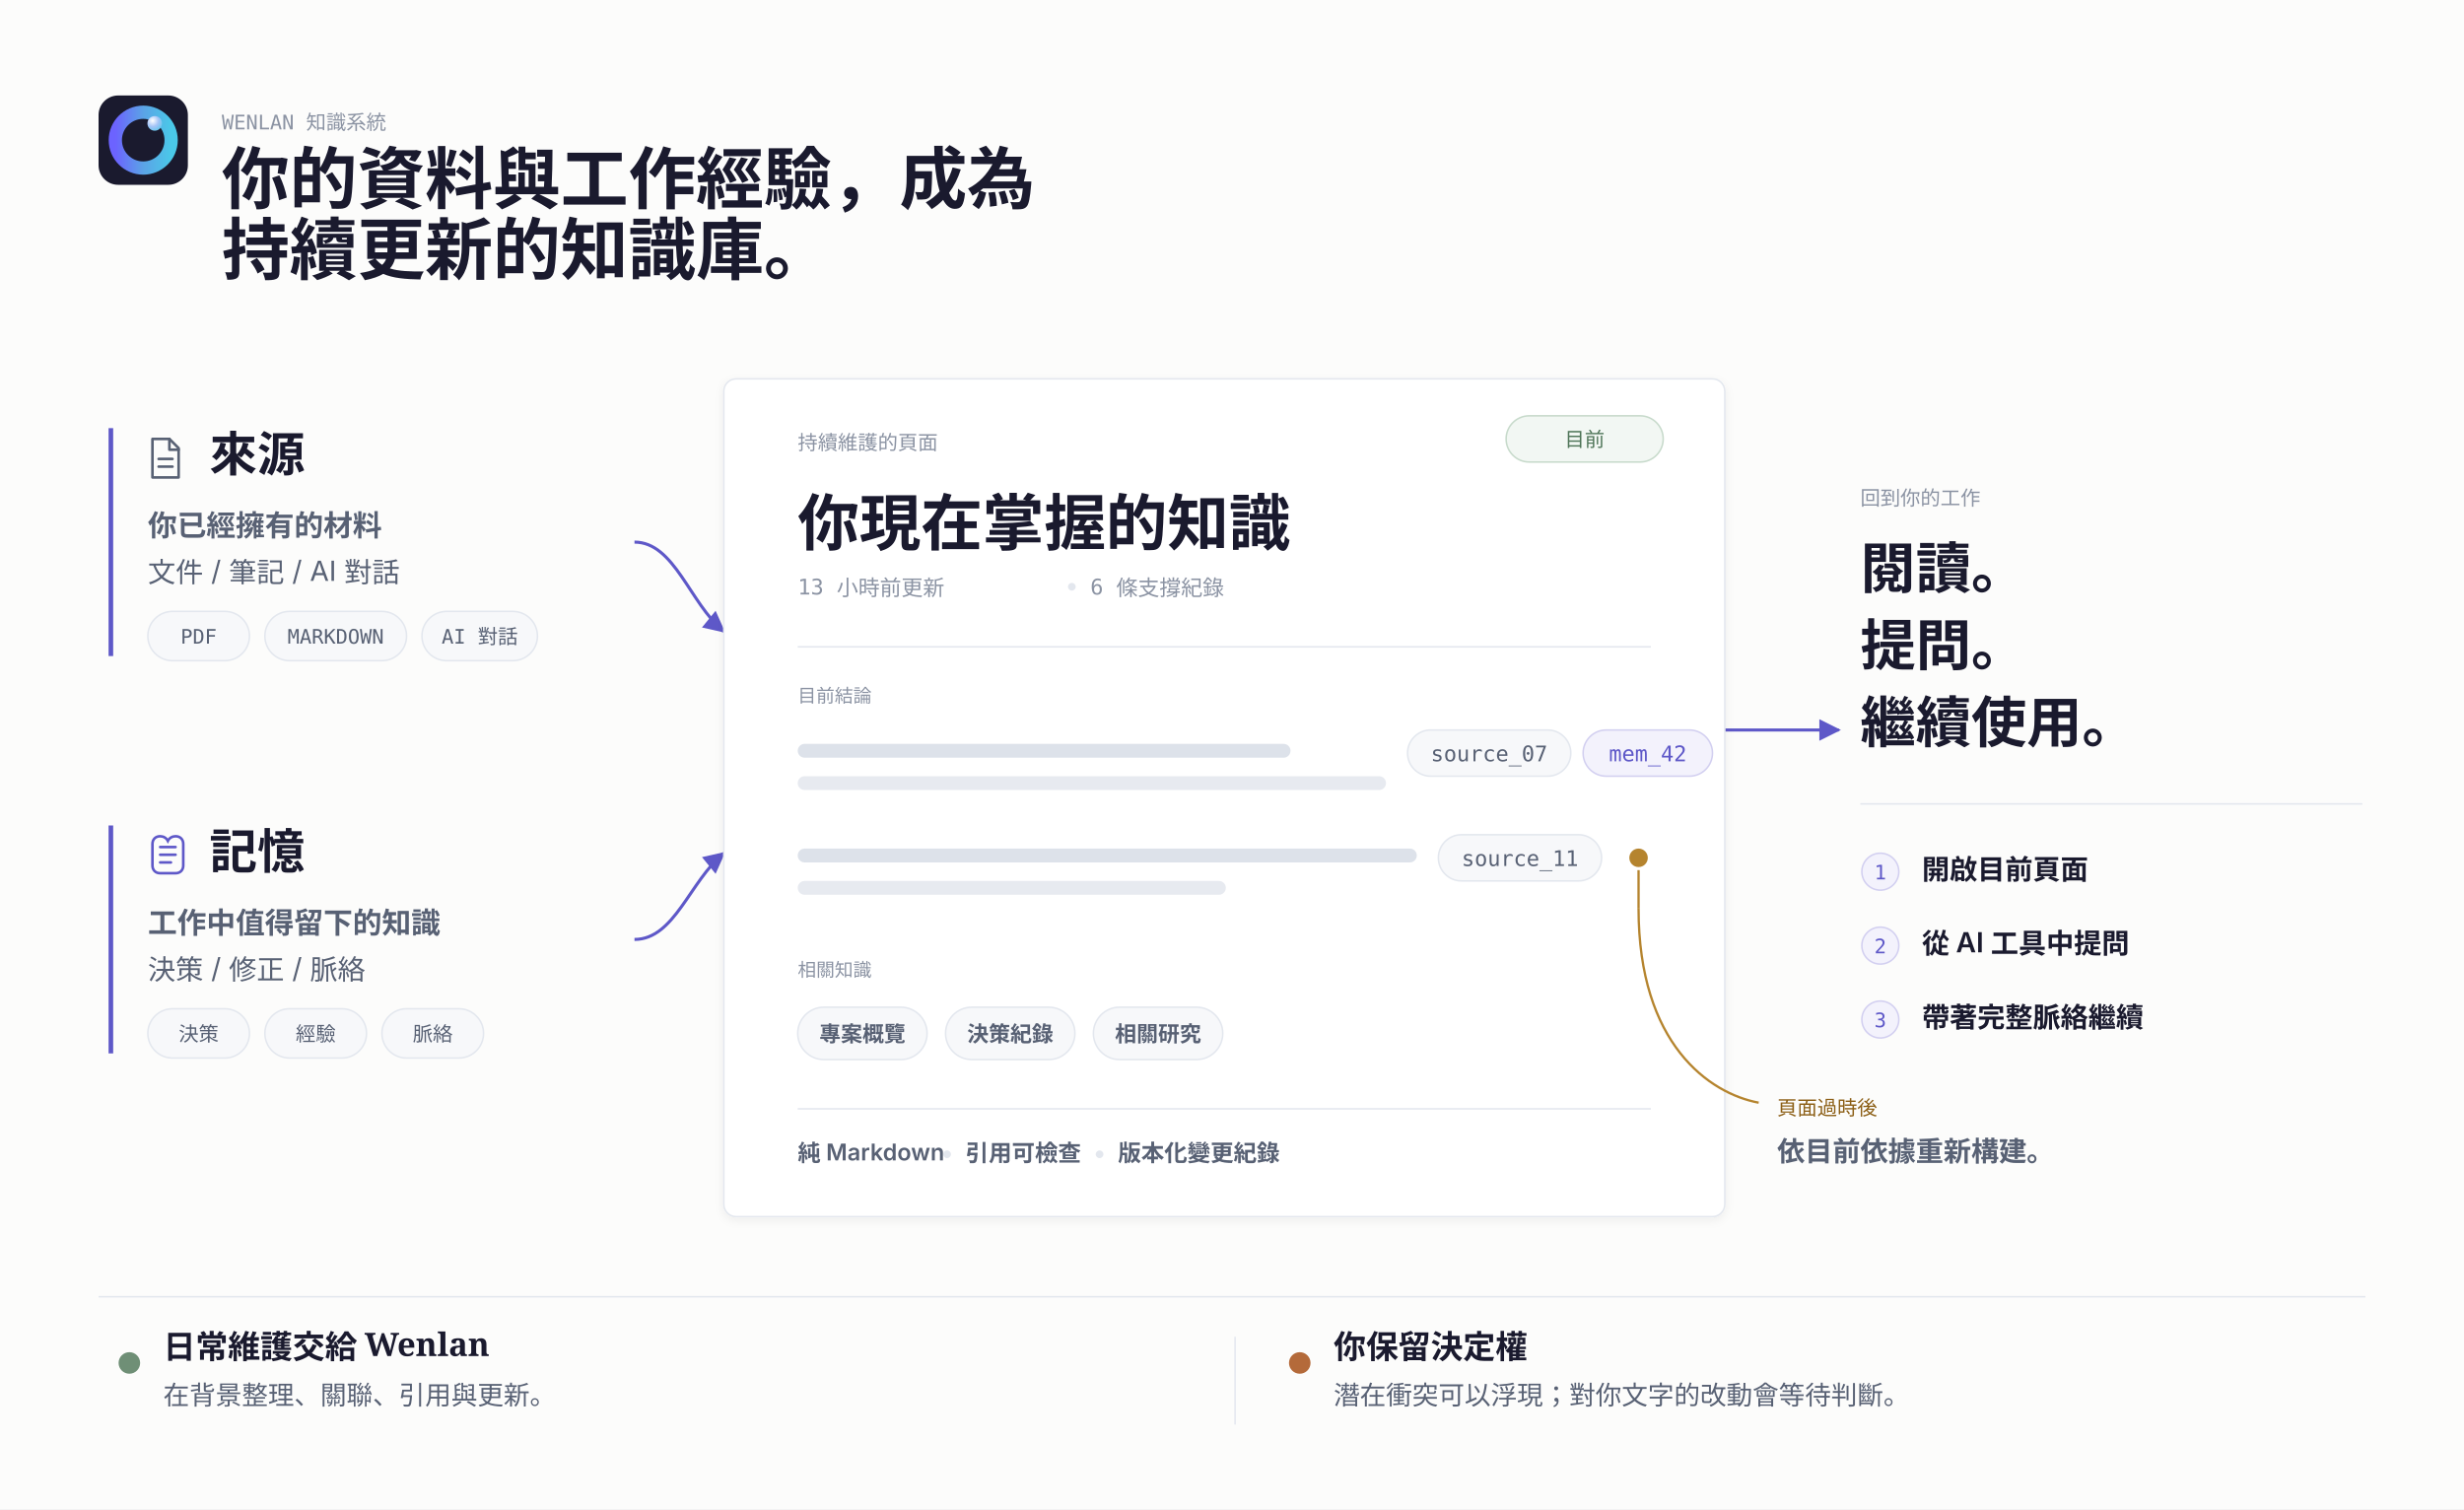
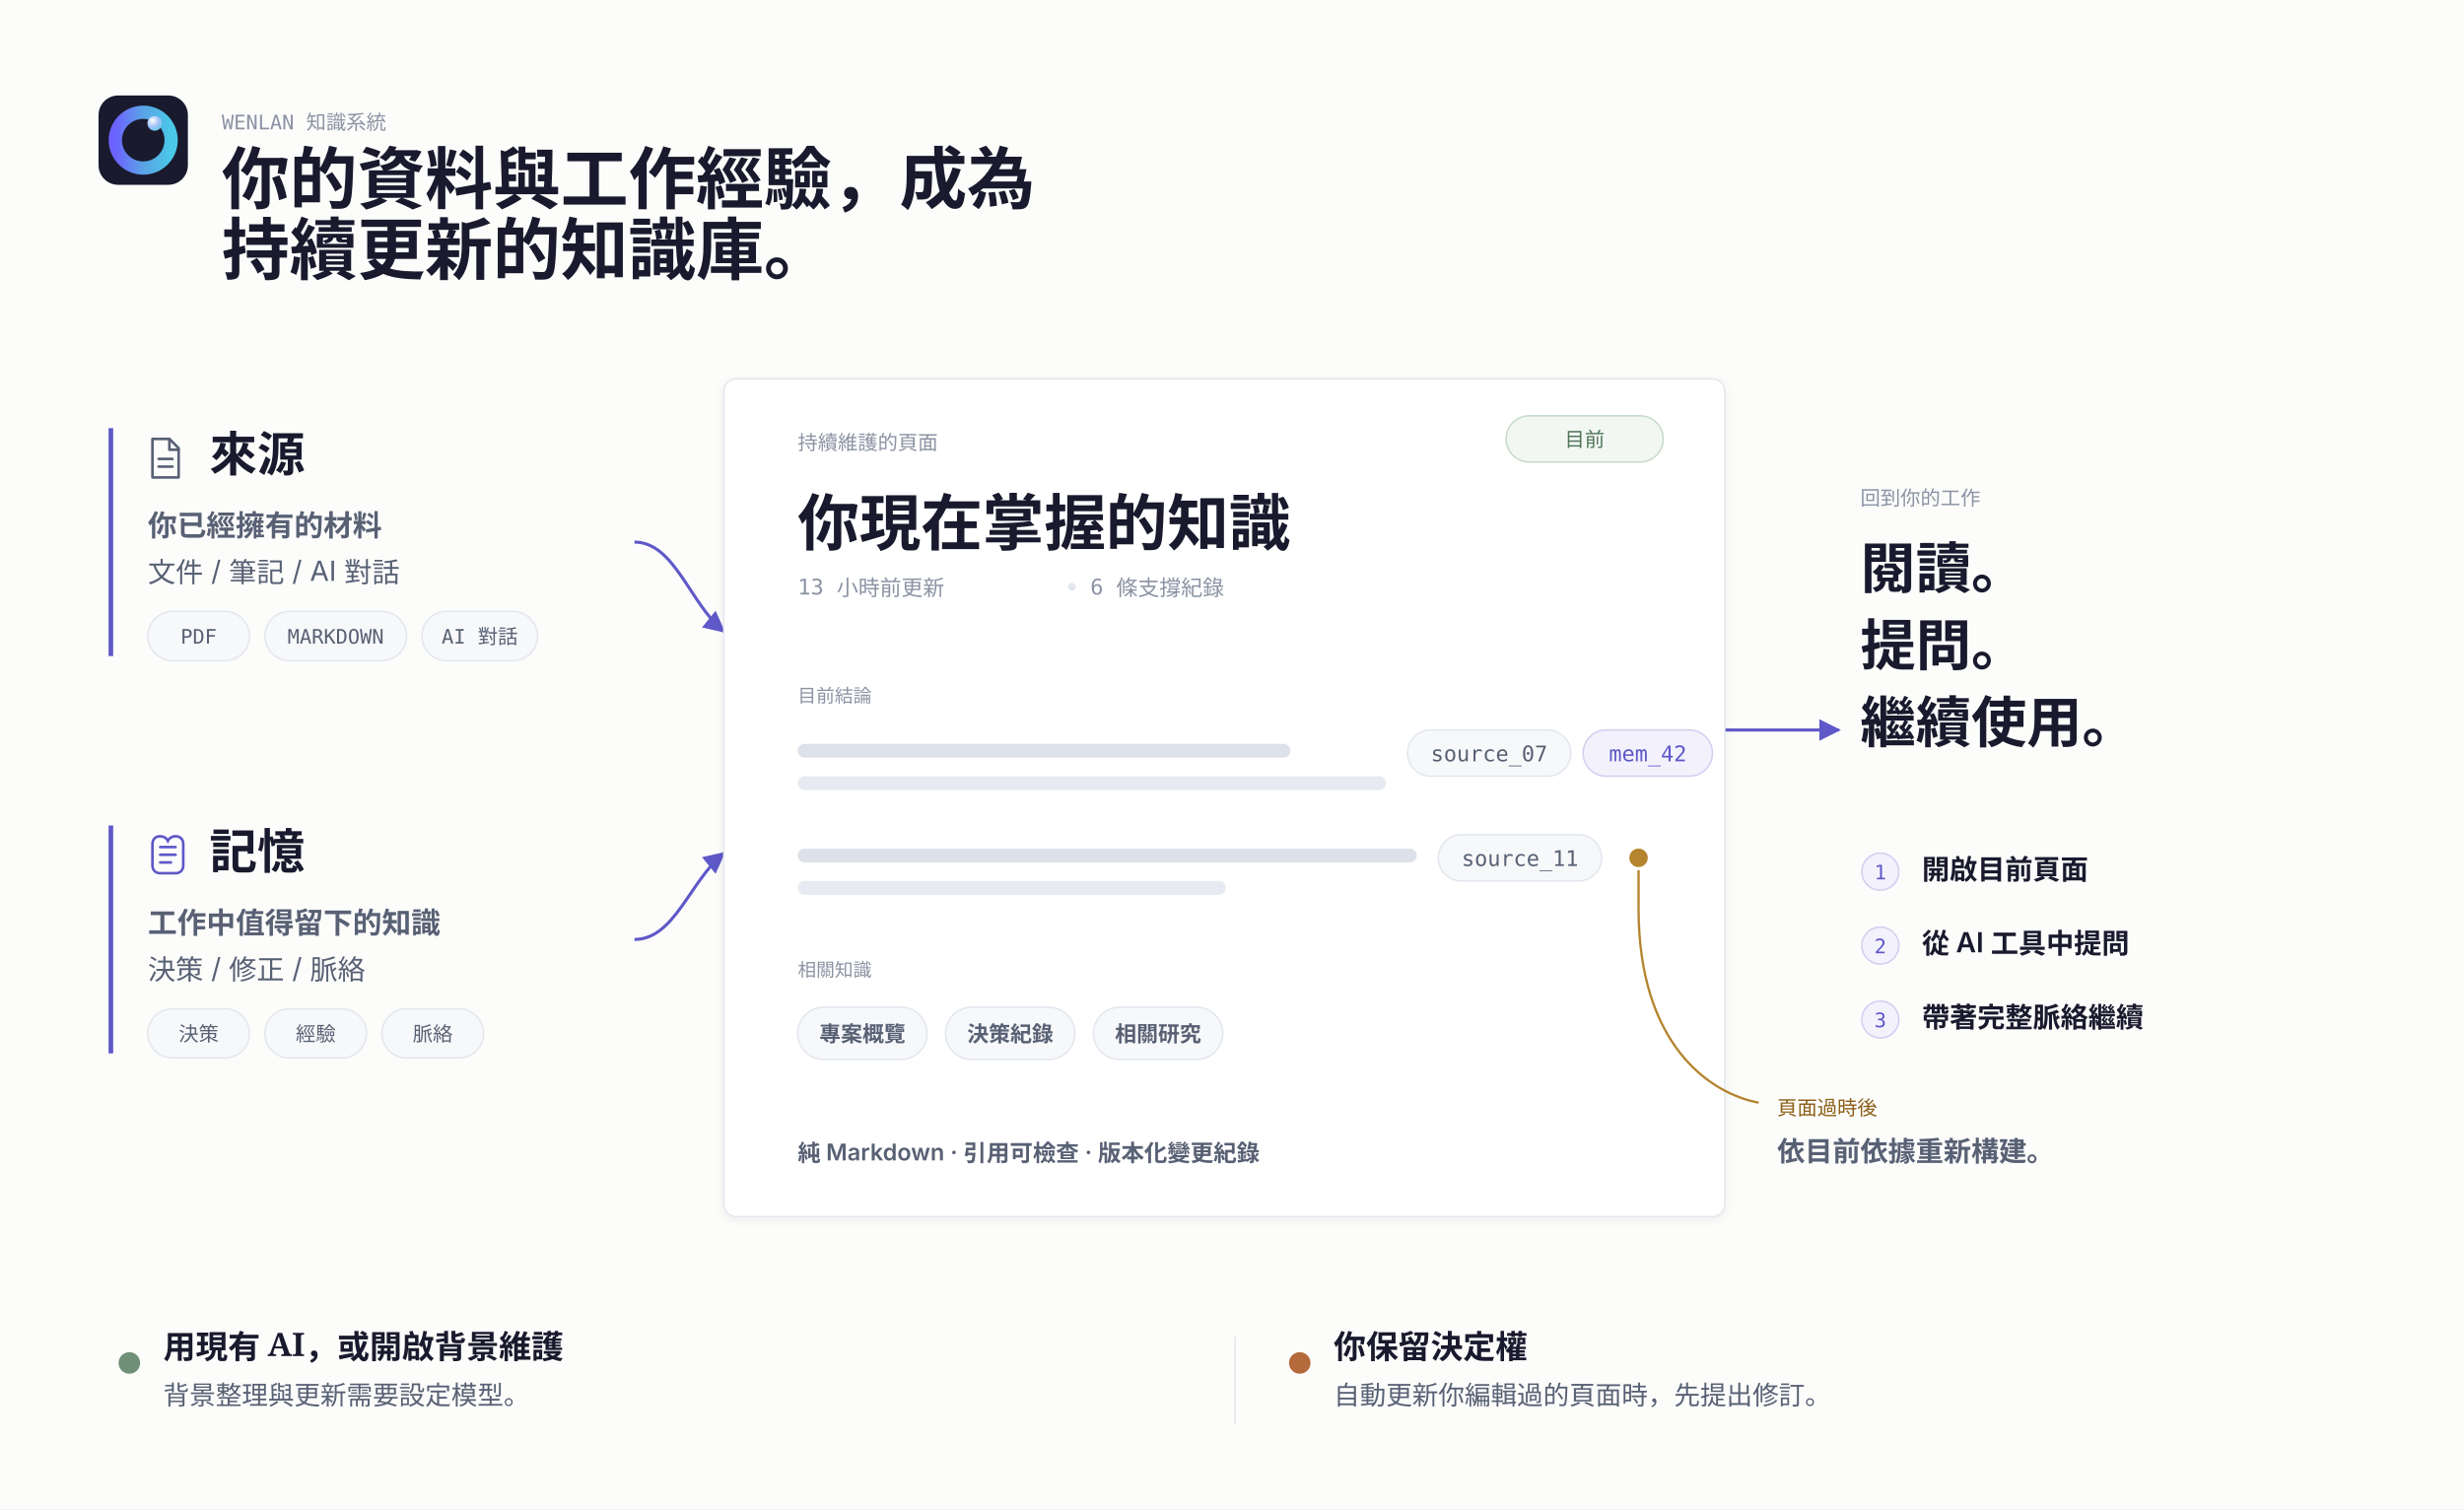
<svg xmlns="http://www.w3.org/2000/svg" width="1600" height="980" viewBox="0 0 1600 980" role="img" aria-labelledby="title desc">
  <style>text { font-kerning: normal; }</style>
  <rect width="1600" height="980" fill="#FCFCFB" />
  <g transform="translate(64 62) scale(0.1132812)">
    <rect width="512" height="512" rx="112" fill="#1A1A2E" />
    <circle cx="256" cy="256" r="160" fill="none" stroke="url(#overview-zh-Hant-desktop-ring)" stroke-width="76" />
    <circle cx="322" cy="160" r="42" fill="url(#overview-zh-Hant-desktop-orb)" />
  </g>
  <g data-fit-region="overview-zh-Hant-desktop-heading" data-fit-x="144" data-fit-y="58" data-fit-width="1392" data-fit-height="142" data-check-overlap="false">
-     <text x="144" y="84" font-family="&quot;JetBrains Mono&quot;, &quot;PingFang TC&quot;, &quot;Hiragino Sans CNS&quot;, ui-monospace, monospace" font-size="13" font-weight="500" fill="#8B93A3" text-anchor="start">WENLAN 知識系統</text>
-     <text x="144" y="132" font-family="&quot;Fraunces&quot;, &quot;Songti TC&quot;, &quot;STSong&quot;, &quot;PingFang TC&quot;, Georgia, serif" font-size="44" font-weight="600" fill="#1A1A2E" text-anchor="start">你的資料與工作經驗，成為</text>
-     <text x="144" y="178" font-family="&quot;Fraunces&quot;, &quot;Songti TC&quot;, &quot;STSong&quot;, &quot;PingFang TC&quot;, Georgia, serif" font-size="44" font-weight="600" fill="#1A1A2E" text-anchor="start">持續更新的知識庫。</text>
+     <text x="144" y="84" font-family="'JetBrains Mono', monospace" font-size="13" font-weight="500" fill="#8B93A3" text-anchor="start">WENLAN 知識系統</text>
+     <text x="144" y="132" font-family="'Fraunces', Georgia, serif" font-size="44" font-weight="600" fill="#1A1A2E" text-anchor="start">你的資料與工作經驗，成為</text>
+     <text x="144" y="178" font-family="'Fraunces', Georgia, serif" font-size="44" font-weight="600" fill="#1A1A2E" text-anchor="start">持續更新的知識庫。</text>
  </g>
  <path d="M412 352 C438 352 448 392 470 410" fill="none" stroke="#5E58C8" stroke-width="2" marker-end="url(#overview-zh-Hant-desktop-arrow)" />
  <path d="M412 610 C438 610 448 572 470 554" fill="none" stroke="#5E58C8" stroke-width="2" marker-end="url(#overview-zh-Hant-desktop-arrow)" />
  <path d="M1120 474 C1160 474 1176 474 1194 474" fill="none" stroke="#5E58C8" stroke-width="2" marker-end="url(#overview-zh-Hant-desktop-arrow)" />
  <g data-fit-region="overview-zh-Hant-desktop-sources" data-fit-x="72" data-fit-y="260" data-fit-width="350" data-fit-height="186" data-check-overlap="true">
    <line x1="72" y1="278" x2="72" y2="426" stroke="#5E58C8" stroke-width="3" />
    <g fill="none" stroke="#586174" stroke-width="1.7" stroke-linecap="round" stroke-linejoin="round">
      <path d="M99 285h11l6 6v19H99z" />
      <path d="M110 285v7h6" />
      <path d="M103 298h9M103 303h9" />
    </g>
-     <text x="136" y="306" font-family="&quot;Fraunces&quot;, &quot;Songti TC&quot;, &quot;STSong&quot;, &quot;PingFang TC&quot;, Georgia, serif" font-size="31" font-weight="600" fill="#1A1A2E" text-anchor="start">來源</text>
-     <text x="96" y="348" font-family="&quot;Instrument Sans&quot;, &quot;PingFang TC&quot;, &quot;Hiragino Sans CNS&quot;, -apple-system, BlinkMacSystemFont, sans-serif" font-size="19" font-weight="600" fill="#586174" text-anchor="start">你已經擁有的材料</text>
-     <text x="96" y="378" font-family="&quot;Instrument Sans&quot;, &quot;PingFang TC&quot;, &quot;Hiragino Sans CNS&quot;, -apple-system, BlinkMacSystemFont, sans-serif" font-size="18" font-weight="400" fill="#586174" text-anchor="start">文件 / 筆記 / AI 對話</text>
+     <text x="136" y="306" font-family="'Fraunces', Georgia, serif" font-size="31" font-weight="600" fill="#1A1A2E" text-anchor="start">來源</text>
+     <text x="96" y="348" font-family="'Instrument Sans', -apple-system, sans-serif" font-size="19" font-weight="600" fill="#586174" text-anchor="start">你已經擁有的材料</text>
+     <text x="96" y="378" font-family="'Instrument Sans', -apple-system, sans-serif" font-size="18" font-weight="400" fill="#586174" text-anchor="start">文件 / 筆記 / AI 對話</text>
    <g>
      <rect x="96" y="397" width="66" height="32" rx="16" fill="#F7F8FA" stroke="#E3E7EE" />
-       <text x="129" y="417.94" font-family="&quot;JetBrains Mono&quot;, &quot;PingFang TC&quot;, &quot;Hiragino Sans CNS&quot;, ui-monospace, monospace" font-size="13" font-weight="500" fill="#586174" text-anchor="middle">PDF</text>
+       <text x="129" y="417.94" font-family="'JetBrains Mono', monospace" font-size="13" font-weight="500" fill="#586174" text-anchor="middle">PDF</text>
    </g>
    <g>
      <rect x="172" y="397" width="92" height="32" rx="16" fill="#F7F8FA" stroke="#E3E7EE" />
-       <text x="218" y="417.94" font-family="&quot;JetBrains Mono&quot;, &quot;PingFang TC&quot;, &quot;Hiragino Sans CNS&quot;, ui-monospace, monospace" font-size="13" font-weight="500" fill="#586174" text-anchor="middle">MARKDOWN</text>
+       <text x="218" y="417.94" font-family="'JetBrains Mono', monospace" font-size="13" font-weight="500" fill="#586174" text-anchor="middle">MARKDOWN</text>
    </g>
    <g>
      <rect x="274" y="397" width="75" height="32" rx="16" fill="#F7F8FA" stroke="#E3E7EE" />
-       <text x="311.5" y="417.94" font-family="&quot;JetBrains Mono&quot;, &quot;PingFang TC&quot;, &quot;Hiragino Sans CNS&quot;, ui-monospace, monospace" font-size="13" font-weight="500" fill="#586174" text-anchor="middle">AI 對話</text>
+       <text x="311.5" y="417.94" font-family="'JetBrains Mono', monospace" font-size="13" font-weight="500" fill="#586174" text-anchor="middle">AI 對話</text>
    </g>
  </g>
  <g data-fit-region="overview-zh-Hant-desktop-memories" data-fit-x="72" data-fit-y="518" data-fit-width="350" data-fit-height="186" data-check-overlap="true">
    <line x1="72" y1="536" x2="72" y2="684" stroke="#5E58C8" stroke-width="3" />
    <g fill="none" stroke="#5E58C8" stroke-width="1.7" stroke-linecap="round">
      <path d="M99 548c0-3 2-5 5-5 2 0 4 1 5 3 1-2 3-3 5-3 3 0 5 2 5 5v14c0 3-2 5-5 5H104c-3 0-5-2-5-5z" />
      <path d="M104 550h10M104 555h10M104 560h7" />
    </g>
-     <text x="136" y="564" font-family="&quot;Fraunces&quot;, &quot;Songti TC&quot;, &quot;STSong&quot;, &quot;PingFang TC&quot;, Georgia, serif" font-size="31" font-weight="600" fill="#1A1A2E" text-anchor="start">記憶</text>
-     <text x="96" y="606" font-family="&quot;Instrument Sans&quot;, &quot;PingFang TC&quot;, &quot;Hiragino Sans CNS&quot;, -apple-system, BlinkMacSystemFont, sans-serif" font-size="19" font-weight="600" fill="#586174" text-anchor="start">工作中值得留下的知識</text>
-     <text x="96" y="636" font-family="&quot;Instrument Sans&quot;, &quot;PingFang TC&quot;, &quot;Hiragino Sans CNS&quot;, -apple-system, BlinkMacSystemFont, sans-serif" font-size="18" font-weight="400" fill="#586174" text-anchor="start">決策 / 修正 / 脈絡</text>
+     <text x="136" y="564" font-family="'Fraunces', Georgia, serif" font-size="31" font-weight="600" fill="#1A1A2E" text-anchor="start">記憶</text>
+     <text x="96" y="606" font-family="'Instrument Sans', -apple-system, sans-serif" font-size="19" font-weight="600" fill="#586174" text-anchor="start">工作中值得留下的知識</text>
+     <text x="96" y="636" font-family="'Instrument Sans', -apple-system, sans-serif" font-size="18" font-weight="400" fill="#586174" text-anchor="start">決策 / 修正 / 脈絡</text>
    <g>
      <rect x="96" y="655" width="66" height="32" rx="16" fill="#F7F8FA" stroke="#E3E7EE" />
-       <text x="129" y="675.94" font-family="&quot;JetBrains Mono&quot;, &quot;PingFang TC&quot;, &quot;Hiragino Sans CNS&quot;, ui-monospace, monospace" font-size="13" font-weight="500" fill="#586174" text-anchor="middle">決策</text>
+       <text x="129" y="675.94" font-family="'JetBrains Mono', monospace" font-size="13" font-weight="500" fill="#586174" text-anchor="middle">決策</text>
    </g>
    <g>
      <rect x="172" y="655" width="66" height="32" rx="16" fill="#F7F8FA" stroke="#E3E7EE" />
-       <text x="205" y="675.94" font-family="&quot;JetBrains Mono&quot;, &quot;PingFang TC&quot;, &quot;Hiragino Sans CNS&quot;, ui-monospace, monospace" font-size="13" font-weight="500" fill="#586174" text-anchor="middle">經驗</text>
+       <text x="205" y="675.94" font-family="'JetBrains Mono', monospace" font-size="13" font-weight="500" fill="#586174" text-anchor="middle">經驗</text>
    </g>
    <g>
      <rect x="248" y="655" width="66" height="32" rx="16" fill="#F7F8FA" stroke="#E3E7EE" />
-       <text x="281" y="675.94" font-family="&quot;JetBrains Mono&quot;, &quot;PingFang TC&quot;, &quot;Hiragino Sans CNS&quot;, ui-monospace, monospace" font-size="13" font-weight="500" fill="#586174" text-anchor="middle">脈絡</text>
+       <text x="281" y="675.94" font-family="'JetBrains Mono', monospace" font-size="13" font-weight="500" fill="#586174" text-anchor="middle">脈絡</text>
    </g>
  </g>
  <g data-fit-region="overview-zh-Hant-desktop-page" data-fit-x="470" data-fit-y="246" data-fit-width="650" data-fit-height="544" data-check-overlap="false">
    <g filter="url(#overview-zh-Hant-desktop-page-shadow)">
      <rect x="470" y="246" width="650" height="544" rx="8" fill="#FFFFFF" stroke="#E3E7EE" />
    </g>
-     <text x="518" y="292" font-family="&quot;JetBrains Mono&quot;, &quot;PingFang TC&quot;, &quot;Hiragino Sans CNS&quot;, ui-monospace, monospace" font-size="13" font-weight="500" fill="#8B93A3" text-anchor="start">持續維護的頁面</text>
+     <text x="518" y="292" font-family="'JetBrains Mono', monospace" font-size="13" font-weight="500" fill="#8B93A3" text-anchor="start">持續維護的頁面</text>
    <g>
      <rect x="978" y="270" width="102" height="30" rx="15" fill="#F2F7F3" stroke="#C7DACB" />
-       <text x="1029" y="289.94" font-family="&quot;JetBrains Mono&quot;, &quot;PingFang TC&quot;, &quot;Hiragino Sans CNS&quot;, ui-monospace, monospace" font-size="13" font-weight="500" fill="#4F7558" text-anchor="middle">目前</text>
+       <text x="1029" y="289.94" font-family="'JetBrains Mono', monospace" font-size="13" font-weight="500" fill="#4F7558" text-anchor="middle">目前</text>
    </g>
-     <text x="518" y="354" font-family="&quot;Fraunces&quot;, &quot;Songti TC&quot;, &quot;STSong&quot;, &quot;PingFang TC&quot;, Georgia, serif" font-size="40" font-weight="600" fill="#1A1A2E" text-anchor="start">你現在掌握的知識</text>
-     <text x="518" y="386" font-family="&quot;JetBrains Mono&quot;, &quot;PingFang TC&quot;, &quot;Hiragino Sans CNS&quot;, ui-monospace, monospace" font-size="14" font-weight="500" fill="#8B93A3" text-anchor="start">13 小時前更新</text>
+     <text x="518" y="354" font-family="'Fraunces', Georgia, serif" font-size="40" font-weight="600" fill="#1A1A2E" text-anchor="start">你現在掌握的知識</text>
+     <text x="518" y="386" font-family="'JetBrains Mono', monospace" font-size="14" font-weight="500" fill="#8B93A3" text-anchor="start">13 小時前更新</text>
    <circle cx="696" cy="381" r="2.5" fill="#E3E7EE" />
-     <text x="708" y="386" font-family="&quot;JetBrains Mono&quot;, &quot;PingFang TC&quot;, &quot;Hiragino Sans CNS&quot;, ui-monospace, monospace" font-size="14" font-weight="500" fill="#8B93A3" text-anchor="start">6 條支撐紀錄</text>
-     <line x1="518" y1="420" x2="1072" y2="420" stroke="#E3E7EE" />
-     <text x="518" y="456" font-family="&quot;JetBrains Mono&quot;, &quot;PingFang TC&quot;, &quot;Hiragino Sans CNS&quot;, ui-monospace, monospace" font-size="12" font-weight="500" fill="#8B93A3" text-anchor="start">目前結論</text>
+     <text x="708" y="386" font-family="'JetBrains Mono', monospace" font-size="14" font-weight="500" fill="#8B93A3" text-anchor="start">6 條支撐紀錄</text>
+     <text x="518" y="456" font-family="'JetBrains Mono', monospace" font-size="12" font-weight="500" fill="#8B93A3" text-anchor="start">目前結論</text>
    <rect x="518" y="483" width="320" height="9" rx="4.5" fill="#DDE2EA" />
    <rect x="518" y="504" width="382" height="9" rx="4.5" fill="#E7EAF0" />
    <g>
      <rect x="914" y="474" width="106" height="30" rx="15" fill="#F7F8FA" stroke="#E3E7EE" />
-       <text x="967" y="494.32" font-family="&quot;JetBrains Mono&quot;, &quot;PingFang TC&quot;, &quot;Hiragino Sans CNS&quot;, ui-monospace, monospace" font-size="14" font-weight="500" fill="#586174" text-anchor="middle">source_07</text>
+       <text x="967" y="494.32" font-family="'JetBrains Mono', monospace" font-size="14" font-weight="500" fill="#586174" text-anchor="middle">source_07</text>
    </g>
    <g>
      <rect x="1028" y="474" width="84" height="30" rx="15" fill="#F3F2FC" stroke="#D2CFF0" />
-       <text x="1070" y="494.32" font-family="&quot;JetBrains Mono&quot;, &quot;PingFang TC&quot;, &quot;Hiragino Sans CNS&quot;, ui-monospace, monospace" font-size="14" font-weight="500" fill="#5E58C8" text-anchor="middle">mem_42</text>
+       <text x="1070" y="494.32" font-family="'JetBrains Mono', monospace" font-size="14" font-weight="500" fill="#5E58C8" text-anchor="middle">mem_42</text>
    </g>
    <rect x="518" y="551" width="402" height="9" rx="4.5" fill="#DDE2EA" />
    <rect x="518" y="572" width="278" height="9" rx="4.5" fill="#E7EAF0" />
    <g>
      <rect x="934" y="542" width="106" height="30" rx="15" fill="#F7F8FA" stroke="#E3E7EE" />
-       <text x="987" y="562.32" font-family="&quot;JetBrains Mono&quot;, &quot;PingFang TC&quot;, &quot;Hiragino Sans CNS&quot;, ui-monospace, monospace" font-size="14" font-weight="500" fill="#586174" text-anchor="middle">source_11</text>
+       <text x="987" y="562.32" font-family="'JetBrains Mono', monospace" font-size="14" font-weight="500" fill="#586174" text-anchor="middle">source_11</text>
    </g>
    <circle cx="1064" cy="557" r="6" fill="#B5842E" />
    <line x1="1064" y1="565" x2="1064" y2="590" stroke="#B5842E" stroke-width="1.5" />
-     <text x="518" y="634" font-family="&quot;JetBrains Mono&quot;, &quot;PingFang TC&quot;, &quot;Hiragino Sans CNS&quot;, ui-monospace, monospace" font-size="12" font-weight="500" fill="#8B93A3" text-anchor="start">相關知識</text>
+     <text x="518" y="634" font-family="'JetBrains Mono', monospace" font-size="12" font-weight="500" fill="#8B93A3" text-anchor="start">相關知識</text>
    <g>
      <rect x="518" y="654" width="84" height="34" rx="17" fill="#F7F8FA" stroke="#E3E7EE" />
-       <text x="560" y="676.32" font-family="&quot;Instrument Sans&quot;, &quot;PingFang TC&quot;, &quot;Hiragino Sans CNS&quot;, -apple-system, BlinkMacSystemFont, sans-serif" font-size="14" font-weight="600" fill="#586174" text-anchor="middle">專案概覽</text>
+       <text x="560" y="676.32" font-family="'Instrument Sans', -apple-system, sans-serif" font-size="14" font-weight="600" fill="#586174" text-anchor="middle">專案概覽</text>
    </g>
    <g>
      <rect x="614" y="654" width="84" height="34" rx="17" fill="#F7F8FA" stroke="#E3E7EE" />
-       <text x="656" y="676.32" font-family="&quot;Instrument Sans&quot;, &quot;PingFang TC&quot;, &quot;Hiragino Sans CNS&quot;, -apple-system, BlinkMacSystemFont, sans-serif" font-size="14" font-weight="600" fill="#586174" text-anchor="middle">決策紀錄</text>
+       <text x="656" y="676.32" font-family="'Instrument Sans', -apple-system, sans-serif" font-size="14" font-weight="600" fill="#586174" text-anchor="middle">決策紀錄</text>
    </g>
    <g>
      <rect x="710" y="654" width="84" height="34" rx="17" fill="#F7F8FA" stroke="#E3E7EE" />
-       <text x="752" y="676.32" font-family="&quot;Instrument Sans&quot;, &quot;PingFang TC&quot;, &quot;Hiragino Sans CNS&quot;, -apple-system, BlinkMacSystemFont, sans-serif" font-size="14" font-weight="600" fill="#586174" text-anchor="middle">相關研究</text>
+       <text x="752" y="676.32" font-family="'Instrument Sans', -apple-system, sans-serif" font-size="14" font-weight="600" fill="#586174" text-anchor="middle">相關研究</text>
    </g>
-     <line x1="518" y1="720" x2="1072" y2="720" stroke="#E3E7EE" />
-     <text x="518" y="754" font-family="&quot;Instrument Sans&quot;, &quot;PingFang TC&quot;, &quot;Hiragino Sans CNS&quot;, -apple-system, BlinkMacSystemFont, sans-serif" font-size="15" font-weight="600" fill="#586174" text-anchor="start">純 Markdown</text>
-     <circle cx="615" cy="749.5" r="2.5" fill="#E3E7EE" />
-     <text x="627" y="754" font-family="&quot;Instrument Sans&quot;, &quot;PingFang TC&quot;, &quot;Hiragino Sans CNS&quot;, -apple-system, BlinkMacSystemFont, sans-serif" font-size="15" font-weight="600" fill="#586174" text-anchor="start">引用可檢查</text>
-     <circle cx="714" cy="749.5" r="2.5" fill="#E3E7EE" />
-     <text x="726" y="754" font-family="&quot;Instrument Sans&quot;, &quot;PingFang TC&quot;, &quot;Hiragino Sans CNS&quot;, -apple-system, BlinkMacSystemFont, sans-serif" font-size="15" font-weight="600" fill="#586174" text-anchor="start">版本化變更紀錄</text>
+     <text x="518" y="754" font-family="'Instrument Sans', -apple-system, sans-serif" font-size="15" font-weight="600" fill="#586174" text-anchor="start">純 Markdown · 引用可檢查 · 版本化變更紀錄</text>
  </g>
  <g data-fit-region="overview-zh-Hant-desktop-changed-support" data-fit-x="1124" data-fit-y="704" data-fit-width="390" data-fit-height="80" data-check-overlap="true">
    <path d="M1064 590 C1064 678 1110 710 1142 716" fill="none" stroke="#B5842E" stroke-width="1.5" />
-     <text x="1154" y="724" font-family="&quot;JetBrains Mono&quot;, &quot;PingFang TC&quot;, &quot;Hiragino Sans CNS&quot;, ui-monospace, monospace" font-size="13" font-weight="500" fill="#8C5F16" text-anchor="start">頁面過時後</text>
-     <text x="1154" y="754" font-family="&quot;Instrument Sans&quot;, &quot;PingFang TC&quot;, &quot;Hiragino Sans CNS&quot;, -apple-system, BlinkMacSystemFont, sans-serif" font-size="18" font-weight="600" fill="#586174" text-anchor="start">依目前依據重新構建。</text>
+     <text x="1154" y="724" font-family="'JetBrains Mono', monospace" font-size="13" font-weight="500" fill="#8C5F16" text-anchor="start">頁面過時後</text>
+     <text x="1154" y="754" font-family="'Instrument Sans', -apple-system, sans-serif" font-size="18" font-weight="600" fill="#586174" text-anchor="start">依目前依據重新構建。</text>
  </g>
  <g data-fit-region="overview-zh-Hant-desktop-back-to-work" data-fit-x="1208" data-fit-y="308" data-fit-width="326" data-fit-height="390" data-check-overlap="true">
-     <text x="1208" y="328" font-family="&quot;JetBrains Mono&quot;, &quot;PingFang TC&quot;, &quot;Hiragino Sans CNS&quot;, ui-monospace, monospace" font-size="13" font-weight="500" fill="#8B93A3" text-anchor="start">回到你的工作</text>
-     <text x="1208" y="382" font-family="&quot;Fraunces&quot;, &quot;Songti TC&quot;, &quot;STSong&quot;, &quot;PingFang TC&quot;, Georgia, serif" font-size="36" font-weight="600" fill="#1A1A2E" text-anchor="start">閱讀。</text>
-     <text x="1208" y="432" font-family="&quot;Fraunces&quot;, &quot;Songti TC&quot;, &quot;STSong&quot;, &quot;PingFang TC&quot;, Georgia, serif" font-size="36" font-weight="600" fill="#1A1A2E" text-anchor="start">提問。</text>
-     <text x="1208" y="482" font-family="&quot;Fraunces&quot;, &quot;Songti TC&quot;, &quot;STSong&quot;, &quot;PingFang TC&quot;, Georgia, serif" font-size="36" font-weight="600" fill="#1A1A2E" text-anchor="start">繼續使用。</text>
-     <line x1="1208" y1="522" x2="1534" y2="522" stroke="#E3E7EE" />
+     <text x="1208" y="328" font-family="'JetBrains Mono', monospace" font-size="13" font-weight="500" fill="#8B93A3" text-anchor="start">回到你的工作</text>
+     <text x="1208" y="382" font-family="'Fraunces', Georgia, serif" font-size="36" font-weight="600" fill="#1A1A2E" text-anchor="start">閱讀。</text>
+     <text x="1208" y="432" font-family="'Fraunces', Georgia, serif" font-size="36" font-weight="600" fill="#1A1A2E" text-anchor="start">提問。</text>
+     <text x="1208" y="482" font-family="'Fraunces', Georgia, serif" font-size="36" font-weight="600" fill="#1A1A2E" text-anchor="start">繼續使用。</text>
    <circle cx="1221" cy="566" r="12" fill="#F3F2FC" stroke="#D2CFF0" />
-     <text x="1221" y="571" font-family="&quot;JetBrains Mono&quot;, &quot;PingFang TC&quot;, &quot;Hiragino Sans CNS&quot;, ui-monospace, monospace" font-size="13" font-weight="500" fill="#5E58C8" text-anchor="middle">1</text>
-     <text x="1248" y="571" font-family="&quot;Instrument Sans&quot;, &quot;PingFang TC&quot;, &quot;Hiragino Sans CNS&quot;, -apple-system, BlinkMacSystemFont, sans-serif" font-size="18" font-weight="600" fill="#1A1A2E" text-anchor="start">開啟目前頁面</text>
+     <text x="1221" y="571" font-family="'JetBrains Mono', monospace" font-size="13" font-weight="500" fill="#5E58C8" text-anchor="middle">1</text>
+     <text x="1248" y="571" font-family="'Instrument Sans', -apple-system, sans-serif" font-size="18" font-weight="600" fill="#1A1A2E" text-anchor="start">開啟目前頁面</text>
    <circle cx="1221" cy="614" r="12" fill="#F3F2FC" stroke="#D2CFF0" />
-     <text x="1221" y="619" font-family="&quot;JetBrains Mono&quot;, &quot;PingFang TC&quot;, &quot;Hiragino Sans CNS&quot;, ui-monospace, monospace" font-size="13" font-weight="500" fill="#5E58C8" text-anchor="middle">2</text>
-     <text x="1248" y="619" font-family="&quot;Instrument Sans&quot;, &quot;PingFang TC&quot;, &quot;Hiragino Sans CNS&quot;, -apple-system, BlinkMacSystemFont, sans-serif" font-size="18" font-weight="600" fill="#1A1A2E" text-anchor="start">從 AI 工具中提問</text>
+     <text x="1221" y="619" font-family="'JetBrains Mono', monospace" font-size="13" font-weight="500" fill="#5E58C8" text-anchor="middle">2</text>
+     <text x="1248" y="619" font-family="'Instrument Sans', -apple-system, sans-serif" font-size="18" font-weight="600" fill="#1A1A2E" text-anchor="start">從 AI 工具中提問</text>
    <circle cx="1221" cy="662" r="12" fill="#F3F2FC" stroke="#D2CFF0" />
-     <text x="1221" y="667" font-family="&quot;JetBrains Mono&quot;, &quot;PingFang TC&quot;, &quot;Hiragino Sans CNS&quot;, ui-monospace, monospace" font-size="13" font-weight="500" fill="#5E58C8" text-anchor="middle">3</text>
-     <text x="1248" y="667" font-family="&quot;Instrument Sans&quot;, &quot;PingFang TC&quot;, &quot;Hiragino Sans CNS&quot;, -apple-system, BlinkMacSystemFont, sans-serif" font-size="18" font-weight="600" fill="#1A1A2E" text-anchor="start">帶著完整脈絡繼續</text>
+     <text x="1221" y="667" font-family="'JetBrains Mono', monospace" font-size="13" font-weight="500" fill="#5E58C8" text-anchor="middle">3</text>
+     <text x="1248" y="667" font-family="'Instrument Sans', -apple-system, sans-serif" font-size="18" font-weight="600" fill="#1A1A2E" text-anchor="start">帶著完整脈絡繼續</text>
  </g>
  <g data-fit-region="overview-zh-Hant-desktop-authority" data-fit-x="64" data-fit-y="842" data-fit-width="1472" data-fit-height="100" data-check-overlap="true">
-     <line x1="64" y1="842" x2="1536" y2="842" stroke="#E3E7EE" />
    <circle cx="84" cy="885" r="7" fill="#6F8F76" />
-     <text x="106" y="882" font-family="&quot;Fraunces&quot;, &quot;Songti TC&quot;, &quot;STSong&quot;, &quot;PingFang TC&quot;, Georgia, serif" font-size="21" font-weight="600" fill="#1A1A2E" text-anchor="start">日常維護交給 Wenlan</text>
-     <text x="106" y="912" font-family="&quot;Instrument Sans&quot;, &quot;PingFang TC&quot;, &quot;Hiragino Sans CNS&quot;, -apple-system, BlinkMacSystemFont, sans-serif" font-size="17" font-weight="400" fill="#586174" text-anchor="start">在背景整理、關聯、引用與更新。</text>
+     <text x="106" y="882" font-family="'Fraunces', Georgia, serif" font-size="21" font-weight="600" fill="#1A1A2E" text-anchor="start">用現有 AI，或開啟背景維護</text>
+     <text x="106" y="912" font-family="'Instrument Sans', -apple-system, sans-serif" font-size="17" font-weight="400" fill="#586174" text-anchor="start">背景整理與更新需要設定模型。</text>
    <line x1="802" y1="868" x2="802" y2="925" stroke="#E3E7EE" />
    <circle cx="844" cy="885" r="7" fill="#B46A3A" />
-     <text x="866" y="882" font-family="&quot;Fraunces&quot;, &quot;Songti TC&quot;, &quot;STSong&quot;, &quot;PingFang TC&quot;, Georgia, serif" font-size="21" font-weight="600" fill="#1A1A2E" text-anchor="start">你保留決定權</text>
-     <text x="866" y="912" font-family="&quot;Instrument Sans&quot;, &quot;PingFang TC&quot;, &quot;Hiragino Sans CNS&quot;, -apple-system, BlinkMacSystemFont, sans-serif" font-size="17" font-weight="400" fill="#586174" text-anchor="start">潛在衝突可以浮現；對你文字的改動會等待判斷。</text>
+     <text x="866" y="882" font-family="'Fraunces', Georgia, serif" font-size="21" font-weight="600" fill="#1A1A2E" text-anchor="start">你保留決定權</text>
+     <text x="866" y="912" font-family="'Instrument Sans', -apple-system, sans-serif" font-size="17" font-weight="400" fill="#586174" text-anchor="start">自動更新你編輯過的頁面時，先提出修訂。</text>
  </g>
  <defs>
    <linearGradient id="overview-zh-Hant-desktop-ring" x1="96" y1="256" x2="416" y2="256" gradientUnits="userSpaceOnUse">
      <stop stop-color="#6C63FF" />
      <stop offset="0.5" stop-color="#5BA3E6" />
      <stop offset="1" stop-color="#4AC8E8" />
    </linearGradient>
    <radialGradient id="overview-zh-Hant-desktop-orb" cx="0" cy="0" r="1" gradientUnits="userSpaceOnUse" gradientTransform="translate(310 144) rotate(52.125) scale(76.0263)">
      <stop stop-color="#FFFFFF" />
      <stop offset="0.45" stop-color="#A5C4F7" />
      <stop offset="1" stop-color="#4AC8E8" />
    </radialGradient>
    <marker id="overview-zh-Hant-desktop-arrow" viewBox="0 0 10 10" refX="9" refY="5" markerWidth="7" markerHeight="7" orient="auto-start-reverse">
      <path d="M0 0L10 5L0 10Z" fill="#5E58C8" />
    </marker>
    <filter id="overview-zh-Hant-desktop-page-shadow" x="-20%" y="-20%" width="140%" height="150%">
      <feDropShadow dx="0" dy="14" stdDeviation="18" flood-color="#1A1A2E" flood-opacity="0.10" />
      <feDropShadow dx="0" dy="2" stdDeviation="3" flood-color="#1A1A2E" flood-opacity="0.06" />
    </filter>
  </defs>
</svg>
